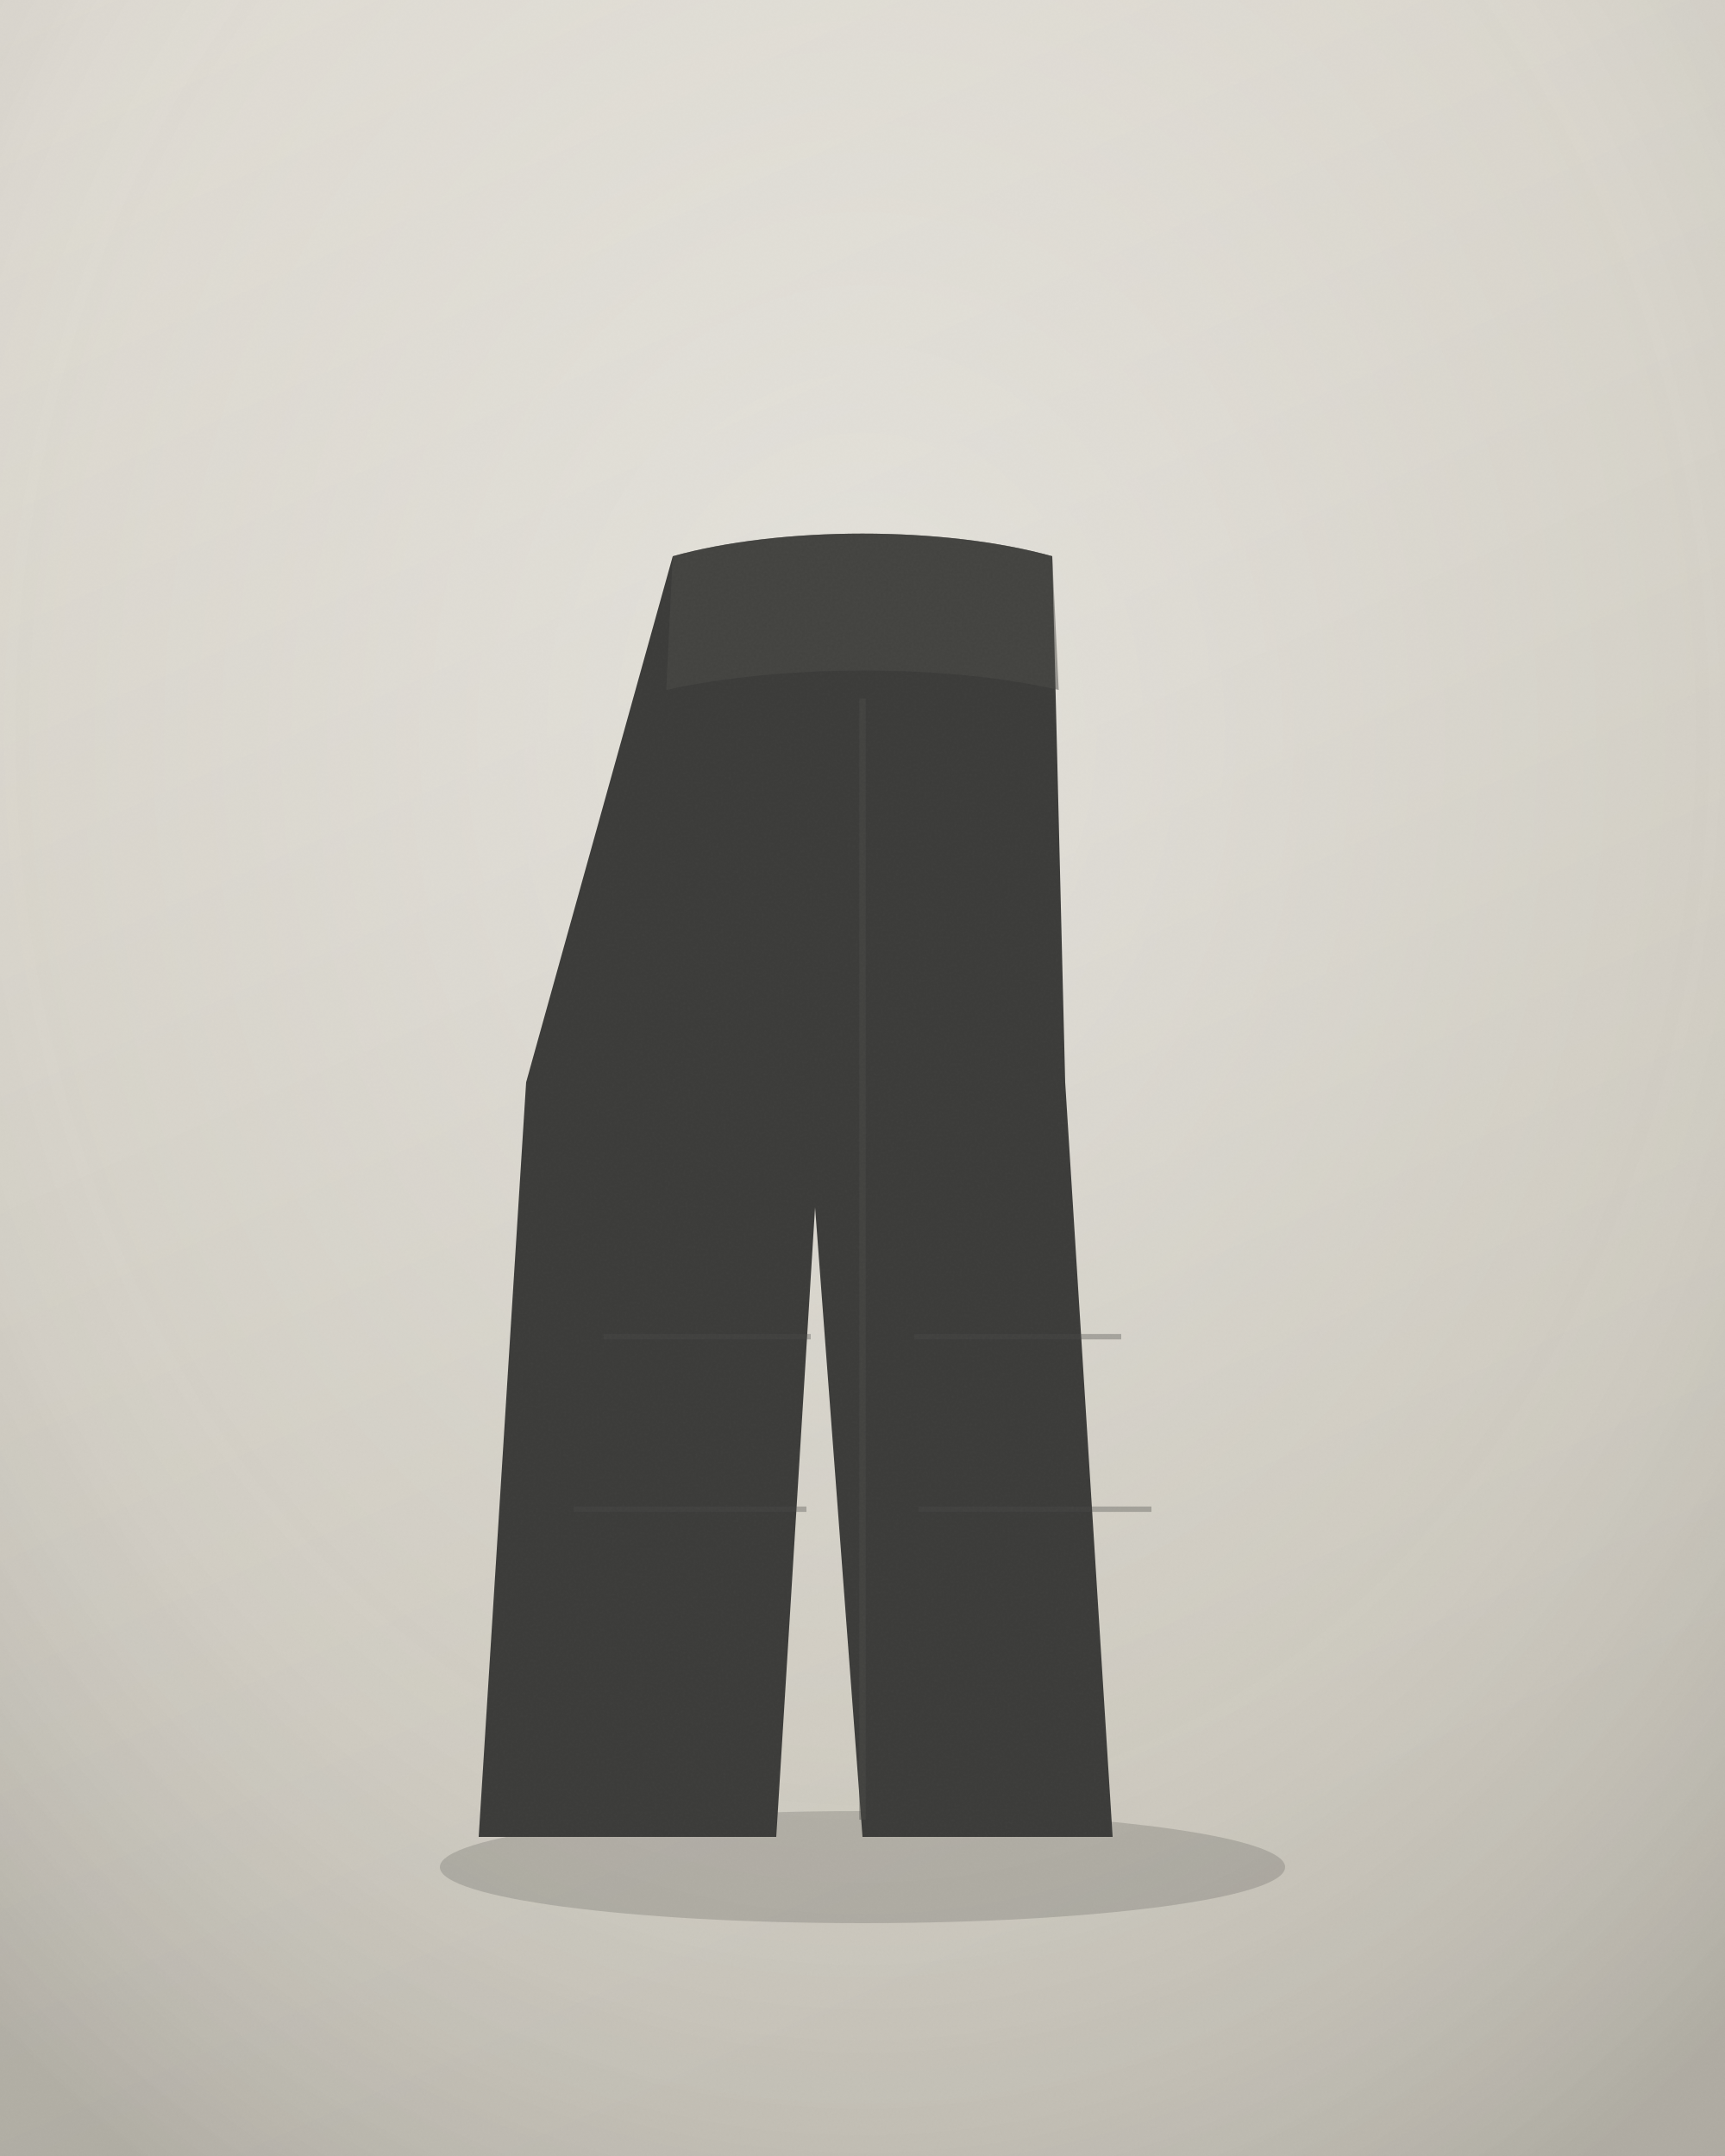
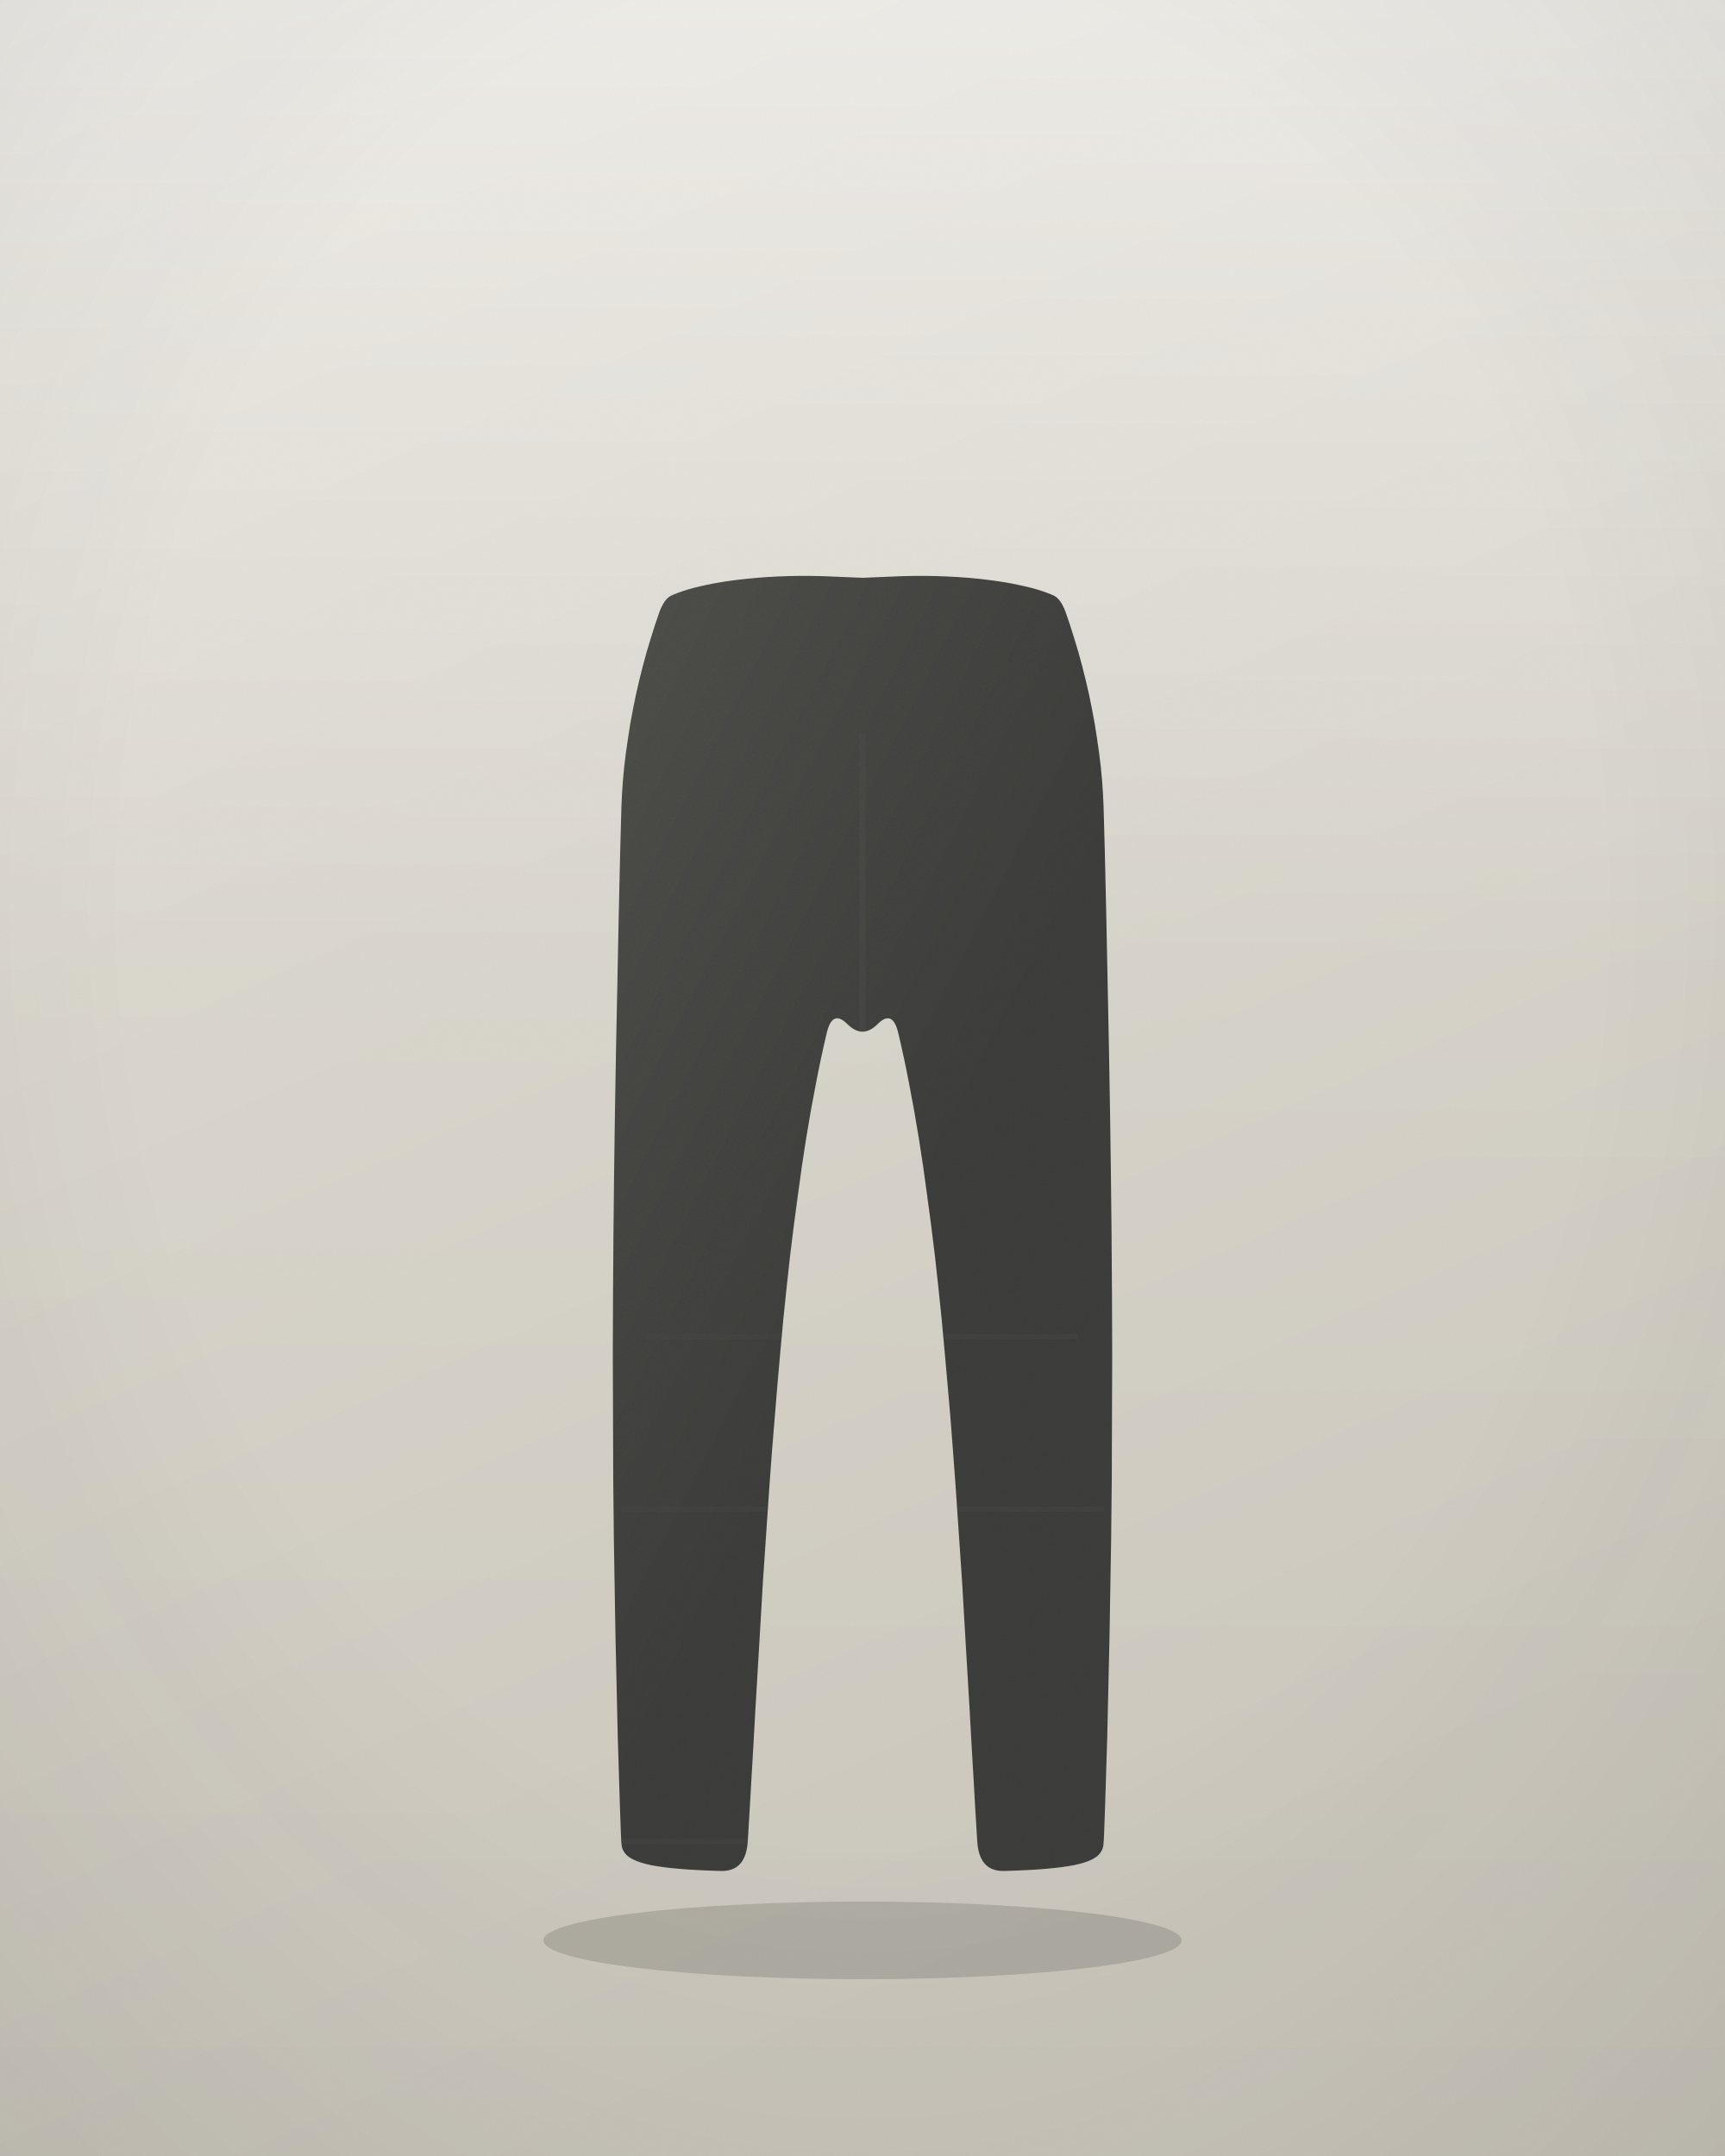
<svg xmlns="http://www.w3.org/2000/svg" viewBox="0 0 800 1000" width="800" height="1000" preserveAspectRatio="xMidYMid slice" role="img">
  <defs>
    <linearGradient id="bga16" x1="0" y1="0" x2="0.35" y2="1">
      <stop offset="0" stop-color="#DEDAD1" />
      <stop offset="1" stop-color="#C9C5BA" />
    </linearGradient>
-     <radialGradient id="lita16" cx="0.5" cy="0.34" r="0.78">
-       <stop offset="0" stop-color="#ffffff" stop-opacity="0.34" />
-       <stop offset="0.62" stop-color="#ffffff" stop-opacity="0.06" />
-       <stop offset="1" stop-color="#111111" stop-opacity="0.14" />
+     <linearGradient id="keya16" x1="0" y1="0" x2="0" y2="1">
+       <stop offset="0" stop-color="#ffffff" stop-opacity="0.5" />
+       <stop offset="0.45" stop-color="#ffffff" stop-opacity="0.1" />
+       <stop offset="1" stop-color="#ffffff" stop-opacity="0" />
+     </linearGradient>
+     <radialGradient id="viga16" cx="0.5" cy="0.42" r="0.78">
+       <stop offset="0.55" stop-color="#111111" stop-opacity="0" />
+       <stop offset="1" stop-color="#111111" stop-opacity="0.09" />
    </radialGradient>
-     <linearGradient id="faba16" x1="0.2" y1="0" x2="0.8" y2="1">
+     <linearGradient id="faba16" x1="0.12" y1="0" x2="0.88" y2="1">
      <stop offset="0" stop-color="#4B4B48" />
+       <stop offset="0.55" stop-color="#3B3B39" />
+       <stop offset="1" stop-color="#3B3B39" />
+     </linearGradient>
+     <linearGradient id="figFIG" x1="0.1" y1="0" x2="0.9" y2="1">
+       <stop offset="0" stop-color="#4B4B48" />
+       <stop offset="0.6" stop-color="#3B3B39" />
      <stop offset="1" stop-color="#3B3B39" />
    </linearGradient>
    <filter id="graina16" x="0" y="0" width="100%" height="100%">
      <feTurbulence type="fractalNoise" baseFrequency="0.85" numOctaves="3" stitchTiles="stitch" />
      <feColorMatrix type="saturate" values="0" />
      <feComponentTransfer>
        <feFuncA type="linear" slope="0.5" />
      </feComponentTransfer>
    </filter>
  </defs>
  <g id="art">
    <rect width="800" height="1000" fill="url(#bga16)" />
-     <rect width="800" height="1000" fill="url(#lita16)" />
-     <ellipse cx="400" cy="866" rx="196" ry="26" fill="#111111" opacity="0.16" />
-     <path fill="#3B3B39" d="M312 258c50-14 126-14 176 0l6 244 22 350h-116l-22-292-18 292H222l22-350z" />
-     <path fill="#4B4B48" opacity="0.5" d="M312 258c50-14 126-14 176 0l3 62c-52-12-128-12-182 0z" />
-     <path fill="none" stroke="#4B4B48" stroke-width="3" opacity="0.45" d="M400 324v520" />
-     <g fill="none" stroke="#4B4B48" stroke-width="2.5" opacity="0.35">
-       <path d="M280 620h96M424 620h96M266 700h108M426 700h108" />
+     <rect width="800" height="1000" fill="url(#keya16)" />
+     <ellipse cx="400" cy="900" rx="148" ry="18" fill="#111111" opacity="0.16" />
+     <defs>
+       <clipPath id="cl12">
+         <path d="M400.0 268.0Q400.0 268.0 411.9 267.5Q423.8 266.9 434.2 267.2Q444.6 267.5 453.3 268.4Q462.0 269.3 468.9 270.6Q475.8 271.9 480.9 273.4Q485.9 274.9 489.0 276.4Q492.0 278.0 494.2 283.9Q496.3 289.8 498.2 296.1Q500.2 302.4 501.9 309.0Q503.6 315.5 505.1 322.3Q506.5 329.0 507.7 335.7Q508.8 342.5 509.7 349.0Q510.6 355.6 511.1 361.9Q511.6 368.2 511.8 374.1Q512.0 380.0 512.4 395.7Q512.7 411.4 513.1 426.7Q513.4 442.0 513.7 456.9Q514.0 471.8 514.3 486.4Q514.5 501.0 514.8 515.4Q515.0 529.8 515.2 544.0Q515.3 558.3 515.5 572.4Q515.6 586.5 515.7 600.6Q515.8 614.8 515.8 628.9Q515.8 643.0 515.7 657.3Q515.7 671.5 515.6 685.9Q515.5 700.3 515.3 715.0Q515.1 729.6 514.8 744.5Q514.6 759.5 514.2 774.8Q513.9 790.1 513.5 805.8Q513.0 821.5 512.5 837.8Q512.0 854.0 511.7 855.9Q511.5 857.8 510.2 859.5Q509.0 861.2 506.1 862.6Q503.3 864.0 498.1 865.1Q493.0 866.1 485.0 866.8Q477.0 867.5 465.5 867.8Q454.0 868.0 453.2 853.8Q452.3 839.6 451.5 824.9Q450.6 810.2 449.8 795.1Q448.9 780.0 448.0 764.7Q447.1 749.3 446.2 733.9Q445.2 718.4 444.1 702.9Q443.1 687.5 441.9 672.1Q440.8 656.8 439.4 641.6Q438.1 626.5 436.7 611.7Q435.2 596.9 433.6 582.6Q431.9 568.3 430.0 554.6Q428.2 540.8 426.1 527.8Q424.0 514.8 421.6 502.6Q419.3 490.5 416.6 479.2Q414.0 468.0 407.0 475.0Q400.0 482.0 393.0 475.0Q386.0 468.0 383.4 479.2Q380.7 490.5 378.4 502.6Q376.0 514.8 373.9 527.8Q371.8 540.8 370.0 554.6Q368.1 568.3 366.4 582.6Q364.8 596.9 363.3 611.7Q361.9 626.5 360.6 641.6Q359.3 656.8 358.1 672.1Q356.9 687.5 355.9 702.9Q354.8 718.4 353.8 733.9Q352.9 749.3 352.0 764.7Q351.1 780.0 350.2 795.1Q349.4 810.2 348.5 824.9Q347.7 839.6 346.8 853.8Q346.0 868.0 334.5 867.8Q323.0 867.5 315.0 866.8Q307.0 866.1 301.9 865.1Q296.8 864.0 293.9 862.6Q291.0 861.2 289.8 859.5Q288.5 857.8 288.3 855.9Q288.0 854.0 287.5 837.8Q287.0 821.5 286.5 805.8Q286.1 790.1 285.8 774.8Q285.4 759.5 285.2 744.5Q284.9 729.6 284.7 715.0Q284.5 700.3 284.4 685.9Q284.3 671.5 284.3 657.3Q284.2 643.0 284.2 628.9Q284.3 614.8 284.3 600.6Q284.4 586.5 284.5 572.4Q284.7 558.3 284.8 544.0Q285.0 529.8 285.2 515.4Q285.5 501.0 285.7 486.4Q286.0 471.8 286.3 456.9Q286.6 442.0 286.9 426.7Q287.3 411.4 287.6 395.7Q288.0 380.0 288.2 374.1Q288.4 368.2 288.9 361.9Q289.4 355.6 290.3 349.0Q291.2 342.5 292.3 335.7Q293.5 329.0 294.9 322.3Q296.4 315.5 298.1 309.0Q299.8 302.4 301.8 296.1Q303.7 289.8 305.8 283.9Q308.0 278.0 311.0 276.4Q314.1 274.9 319.1 273.4Q324.2 271.9 331.1 270.6Q338.0 269.3 346.7 268.4Q355.4 267.5 365.8 267.2Q376.2 266.9 388.1 267.5Z" />
+       </clipPath>
+     </defs>
+     <path fill="url(#faba16)" d="M400.0 268.0Q400.0 268.0 411.9 267.5Q423.8 266.9 434.2 267.2Q444.6 267.5 453.3 268.4Q462.0 269.3 468.9 270.6Q475.8 271.9 480.9 273.4Q485.9 274.9 489.0 276.4Q492.0 278.0 494.2 283.9Q496.3 289.8 498.2 296.1Q500.2 302.4 501.9 309.0Q503.6 315.5 505.1 322.3Q506.5 329.0 507.7 335.7Q508.8 342.5 509.7 349.0Q510.6 355.6 511.1 361.9Q511.6 368.2 511.8 374.1Q512.0 380.0 512.4 395.7Q512.7 411.4 513.1 426.7Q513.4 442.0 513.7 456.9Q514.0 471.8 514.3 486.4Q514.5 501.0 514.8 515.4Q515.0 529.8 515.2 544.0Q515.3 558.3 515.5 572.4Q515.6 586.5 515.7 600.6Q515.8 614.8 515.8 628.9Q515.8 643.0 515.7 657.3Q515.7 671.5 515.6 685.9Q515.5 700.3 515.3 715.0Q515.1 729.6 514.8 744.5Q514.6 759.5 514.2 774.8Q513.9 790.1 513.5 805.8Q513.0 821.5 512.5 837.8Q512.0 854.0 511.7 855.9Q511.5 857.8 510.2 859.5Q509.0 861.2 506.1 862.6Q503.3 864.0 498.1 865.1Q493.0 866.1 485.0 866.8Q477.0 867.5 465.5 867.8Q454.0 868.0 453.2 853.8Q452.3 839.6 451.5 824.9Q450.6 810.2 449.8 795.1Q448.9 780.0 448.0 764.7Q447.1 749.3 446.2 733.9Q445.2 718.4 444.1 702.9Q443.1 687.5 441.9 672.1Q440.8 656.8 439.4 641.6Q438.1 626.5 436.7 611.7Q435.2 596.9 433.6 582.6Q431.9 568.3 430.0 554.6Q428.2 540.8 426.1 527.8Q424.0 514.8 421.6 502.6Q419.3 490.5 416.6 479.2Q414.0 468.0 407.0 475.0Q400.0 482.0 393.0 475.0Q386.0 468.0 383.4 479.2Q380.7 490.5 378.4 502.6Q376.0 514.8 373.9 527.8Q371.8 540.8 370.0 554.6Q368.1 568.3 366.4 582.6Q364.8 596.9 363.3 611.7Q361.9 626.5 360.6 641.6Q359.3 656.8 358.1 672.1Q356.9 687.5 355.9 702.9Q354.8 718.4 353.8 733.9Q352.9 749.3 352.0 764.7Q351.1 780.0 350.2 795.1Q349.4 810.2 348.5 824.9Q347.7 839.6 346.8 853.8Q346.0 868.0 334.5 867.8Q323.0 867.5 315.0 866.8Q307.0 866.1 301.9 865.1Q296.8 864.0 293.9 862.6Q291.0 861.2 289.8 859.5Q288.5 857.8 288.3 855.9Q288.0 854.0 287.5 837.8Q287.0 821.5 286.5 805.8Q286.1 790.1 285.8 774.8Q285.4 759.5 285.2 744.5Q284.9 729.6 284.7 715.0Q284.5 700.3 284.4 685.9Q284.3 671.5 284.3 657.3Q284.2 643.0 284.2 628.9Q284.3 614.8 284.3 600.6Q284.4 586.5 284.5 572.4Q284.7 558.3 284.8 544.0Q285.0 529.8 285.2 515.4Q285.5 501.0 285.7 486.4Q286.0 471.8 286.3 456.9Q286.6 442.0 286.9 426.7Q287.3 411.4 287.6 395.7Q288.0 380.0 288.2 374.1Q288.4 368.2 288.9 361.9Q289.4 355.6 290.3 349.0Q291.2 342.5 292.3 335.7Q293.5 329.0 294.9 322.3Q296.4 315.5 298.1 309.0Q299.8 302.4 301.8 296.1Q303.7 289.8 305.8 283.9Q308.0 278.0 311.0 276.4Q314.1 274.9 319.1 273.4Q324.2 271.9 331.1 270.6Q338.0 269.3 346.7 268.4Q355.4 267.5 365.8 267.2Q376.2 266.9 388.1 267.5Z" />
+     <g clip-path="url(#cl12)">
+       <path fill="none" stroke="#4B4B48" stroke-width="2.5" opacity="0.3" d="M288 854h68h68" />
+       <path fill="none" stroke="#4B4B48" stroke-width="3" opacity="0.4" d="M400 340v512" />
+       <g fill="none" stroke="#4B4B48" stroke-width="2.5" opacity="0.26">
+         <path d="M300 620h84M416 620h84M288 700h96M416 700h96" />
+       </g>
    </g>
-     <rect width="800" height="1000" filter="url(#graina16)" opacity="0.055" />
+     <rect width="800" height="1000" fill="url(#viga16)" />
+     <rect width="800" height="1000" filter="url(#graina16)" opacity="0.05" />
  </g>
</svg>
